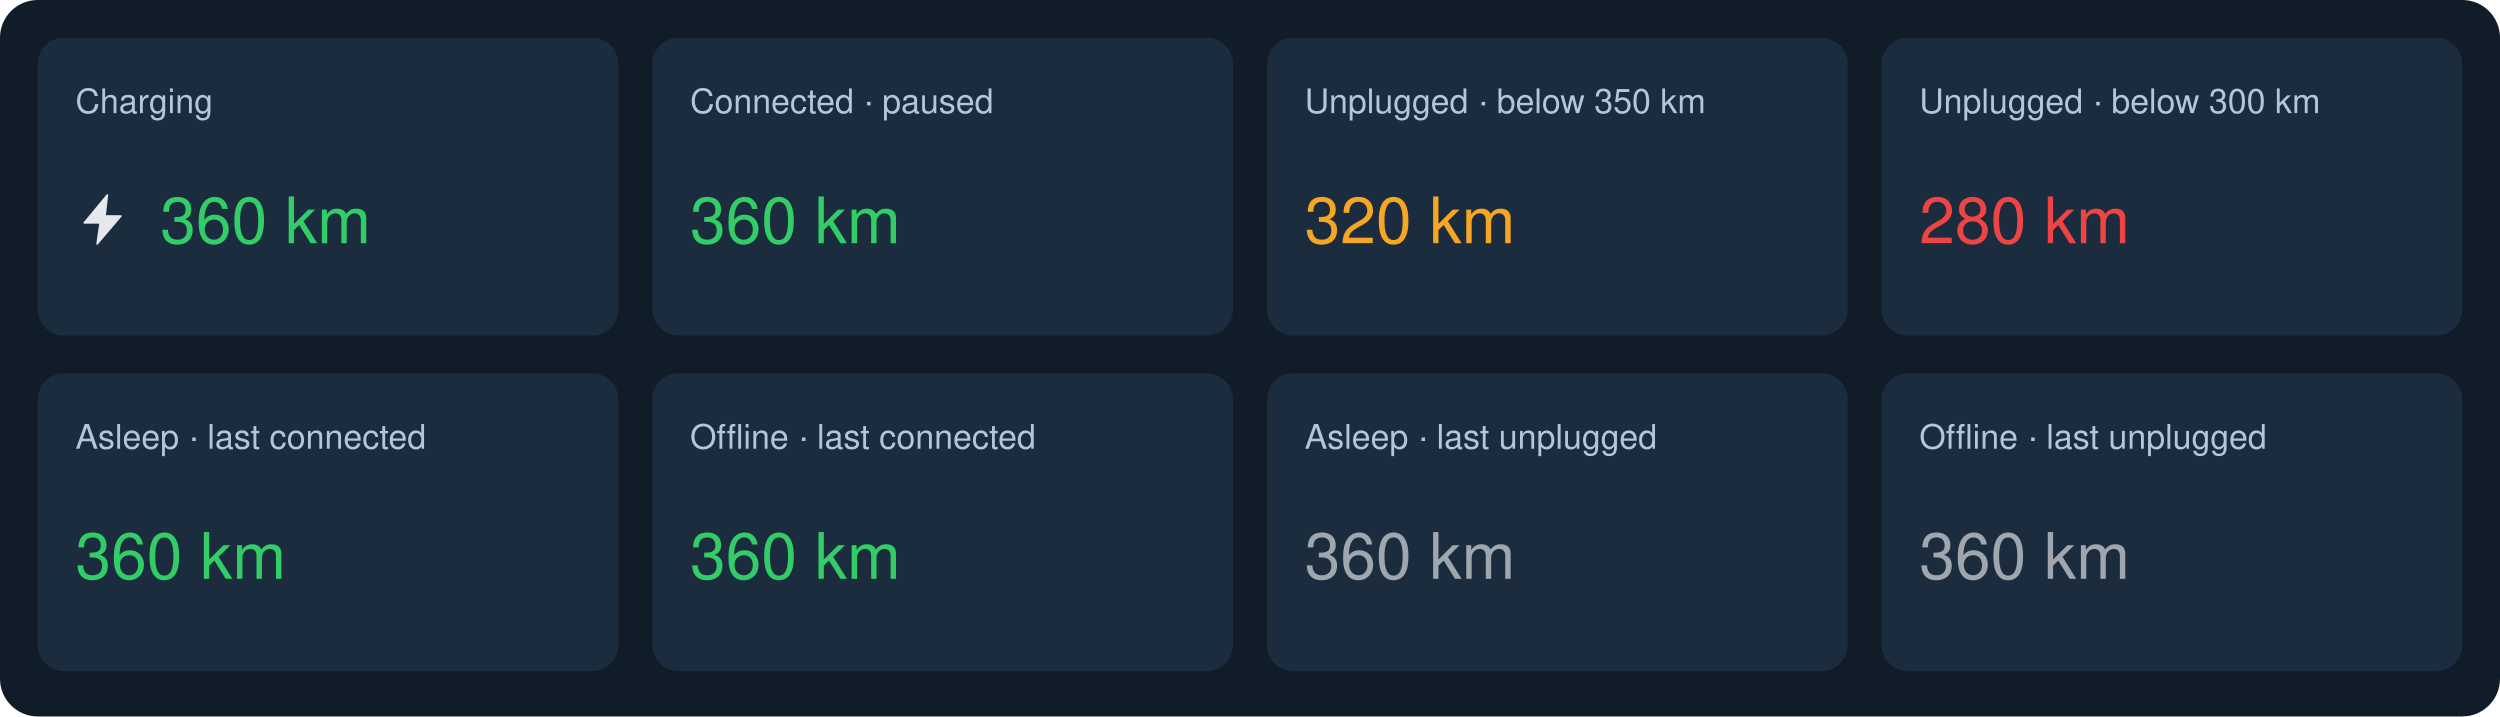
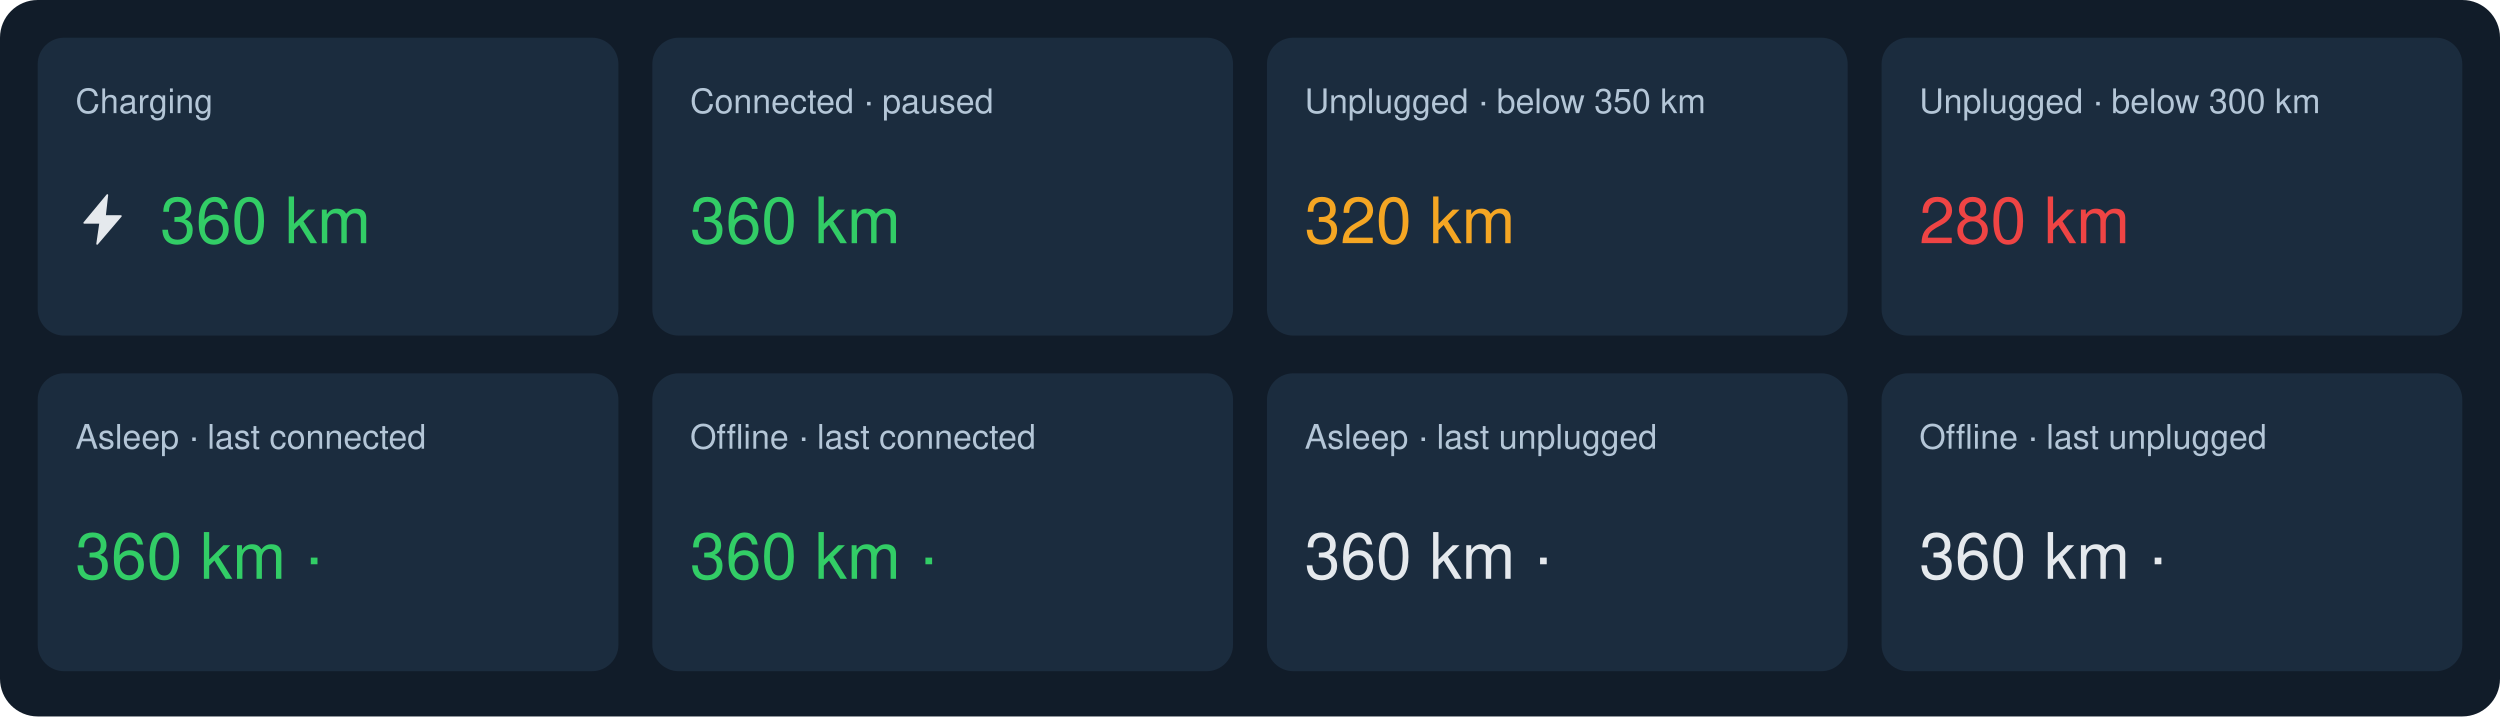
<svg xmlns="http://www.w3.org/2000/svg" width="1326" height="380" viewBox="0 0 1326 380" role="img">
  <defs>
    <linearGradient id="blue" x2="1" y2="1">
      <stop stop-color="#126e98" />
      <stop offset="1" stop-color="#173a58" />
    </linearGradient>
    <linearGradient id="panel" x2="0" y2="1">
      <stop stop-color="#103d53" />
      <stop offset="0.55" stop-color="#24343f" />
      <stop offset="1" stop-color="#303337" />
    </linearGradient>
  </defs>
  <rect width="1326" height="380" rx="20" fill="#111c29" />
  <rect x="20" y="20" width="308" height="158" rx="14" fill="#1b2c3e" />
  <text x="40" y="60" fill="#b4c6d7" font-family="Helvetica,Arial,sans-serif" font-size="18" font-weight="400">Charging</text>
  <text x="85" y="129" fill="#32cd66" font-family="Helvetica,Arial,sans-serif" font-size="34" font-weight="400">360 km</text>
  <g transform="translate(40,102) scale(1.8)">
    <path d="M9.4 0.8 2.6 9h4.7l-.9 6.2L13.4 7H8.7Z" fill="#e5e9ed" stroke="#e5e9ed" stroke-width="0.5" stroke-linejoin="round" />
  </g>
  <rect x="346" y="20" width="308" height="158" rx="14" fill="#1b2c3e" />
  <text x="366" y="60" fill="#b4c6d7" font-family="Helvetica,Arial,sans-serif" font-size="18" font-weight="400">Connected · paused</text>
  <text x="366" y="129" fill="#32cd66" font-family="Helvetica,Arial,sans-serif" font-size="34" font-weight="400">360 km</text>
  <rect x="672" y="20" width="308" height="158" rx="14" fill="#1b2c3e" />
  <text x="692" y="60" fill="#b4c6d7" font-family="Helvetica,Arial,sans-serif" font-size="18" font-weight="400">Unplugged · below 350 km</text>
  <text x="692" y="129" fill="#f5a623" font-family="Helvetica,Arial,sans-serif" font-size="34" font-weight="400">320 km</text>
  <rect x="998" y="20" width="308" height="158" rx="14" fill="#1b2c3e" />
  <text x="1018" y="60" fill="#b4c6d7" font-family="Helvetica,Arial,sans-serif" font-size="18" font-weight="400">Unplugged · below 300 km</text>
  <text x="1018" y="129" fill="#ef4444" font-family="Helvetica,Arial,sans-serif" font-size="34" font-weight="400">280 km</text>
  <rect x="20" y="198" width="308" height="158" rx="14" fill="#1b2c3e" />
  <text x="40" y="238" fill="#b4c6d7" font-family="Helvetica,Arial,sans-serif" font-size="18" font-weight="400">Asleep · last connected</text>
-   <text x="40" y="307" fill="#32cd66" font-family="Helvetica,Arial,sans-serif" font-size="34" font-weight="400">360 km</text>
+   <text x="40" y="307" fill="#32cd66" font-family="Helvetica,Arial,sans-serif" font-size="34" font-weight="400">360 km ·</text>
  <rect x="346" y="198" width="308" height="158" rx="14" fill="#1b2c3e" />
  <text x="366" y="238" fill="#b4c6d7" font-family="Helvetica,Arial,sans-serif" font-size="18" font-weight="400">Offline · last connected</text>
-   <text x="366" y="307" fill="#32cd66" font-family="Helvetica,Arial,sans-serif" font-size="34" font-weight="400">360 km</text>
+   <text x="366" y="307" fill="#32cd66" font-family="Helvetica,Arial,sans-serif" font-size="34" font-weight="400">360 km ·</text>
  <rect x="672" y="198" width="308" height="158" rx="14" fill="#1b2c3e" />
  <text x="692" y="238" fill="#b4c6d7" font-family="Helvetica,Arial,sans-serif" font-size="18" font-weight="400">Asleep · last unplugged</text>
-   <text x="692" y="307" fill="#a0a6ad" font-family="Helvetica,Arial,sans-serif" font-size="34" font-weight="400">360 km</text>
+   <text x="692" y="307" fill="#e5e9ed" font-family="Helvetica,Arial,sans-serif" font-size="34" font-weight="400">360 km ·</text>
  <rect x="998" y="198" width="308" height="158" rx="14" fill="#1b2c3e" />
  <text x="1018" y="238" fill="#b4c6d7" font-family="Helvetica,Arial,sans-serif" font-size="18" font-weight="400">Offline · last unplugged</text>
-   <text x="1018" y="307" fill="#a0a6ad" font-family="Helvetica,Arial,sans-serif" font-size="34" font-weight="400">360 km</text>
+   <text x="1018" y="307" fill="#e5e9ed" font-family="Helvetica,Arial,sans-serif" font-size="34" font-weight="400">360 km ·</text>
</svg>
